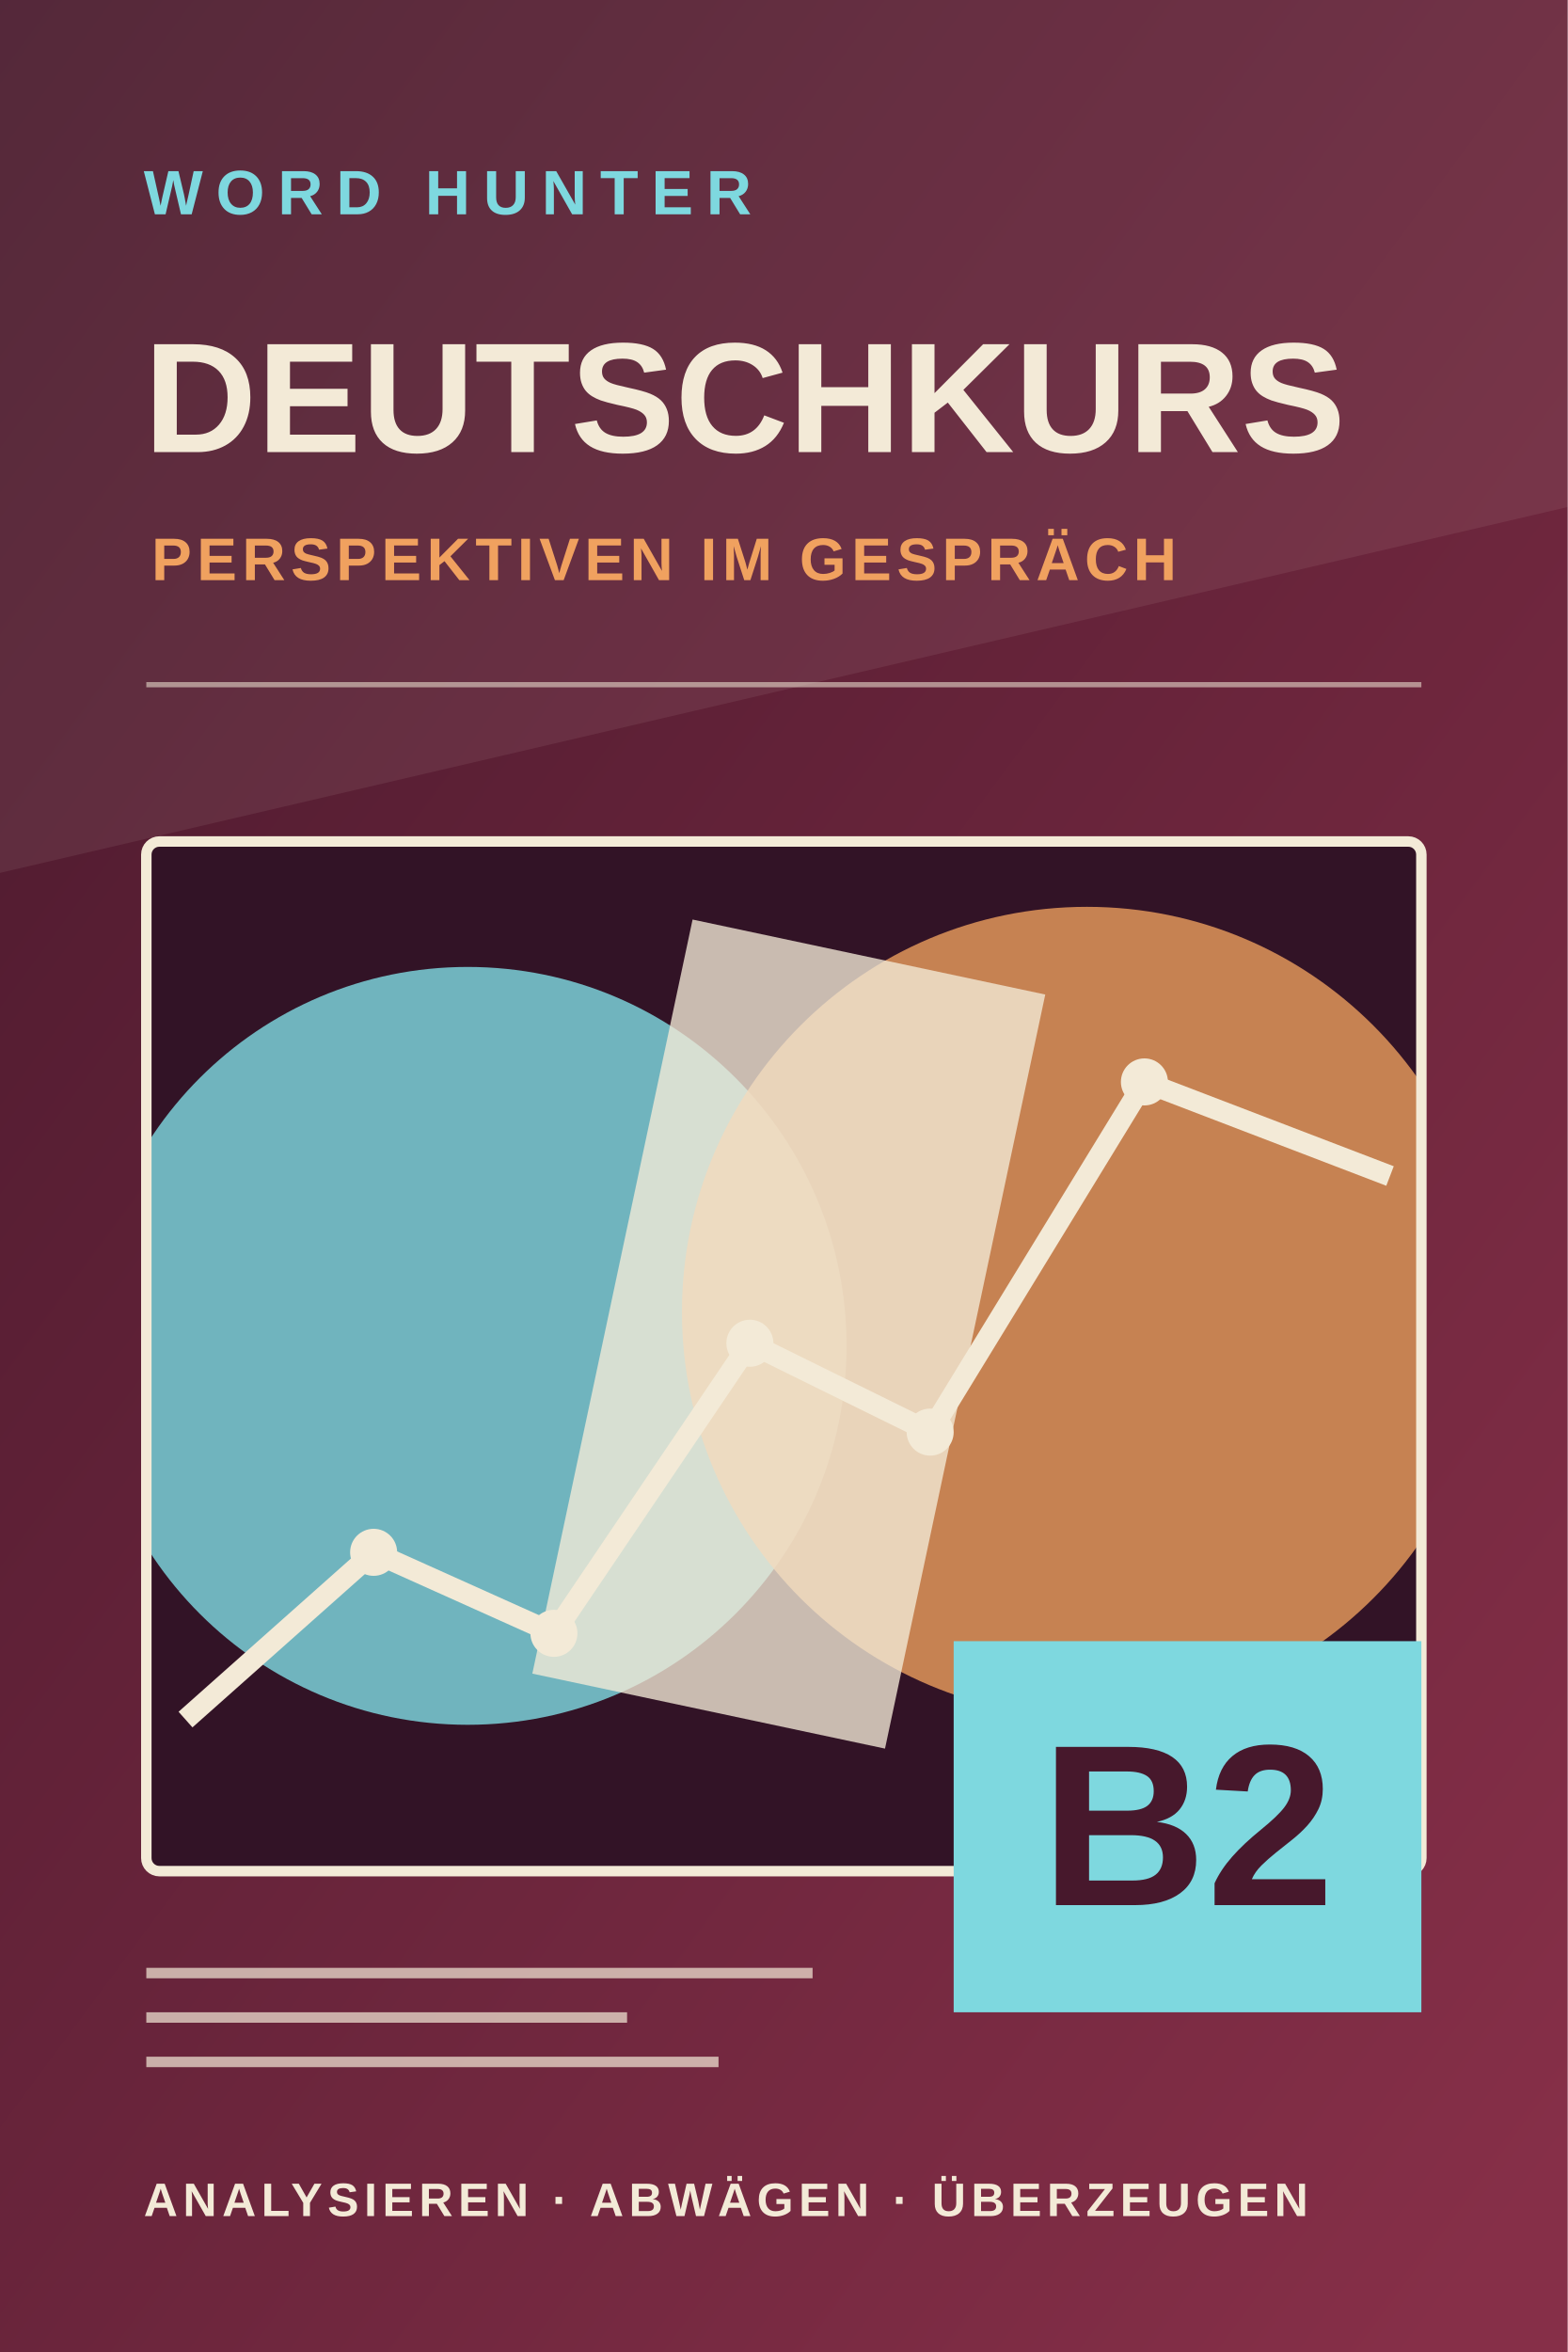
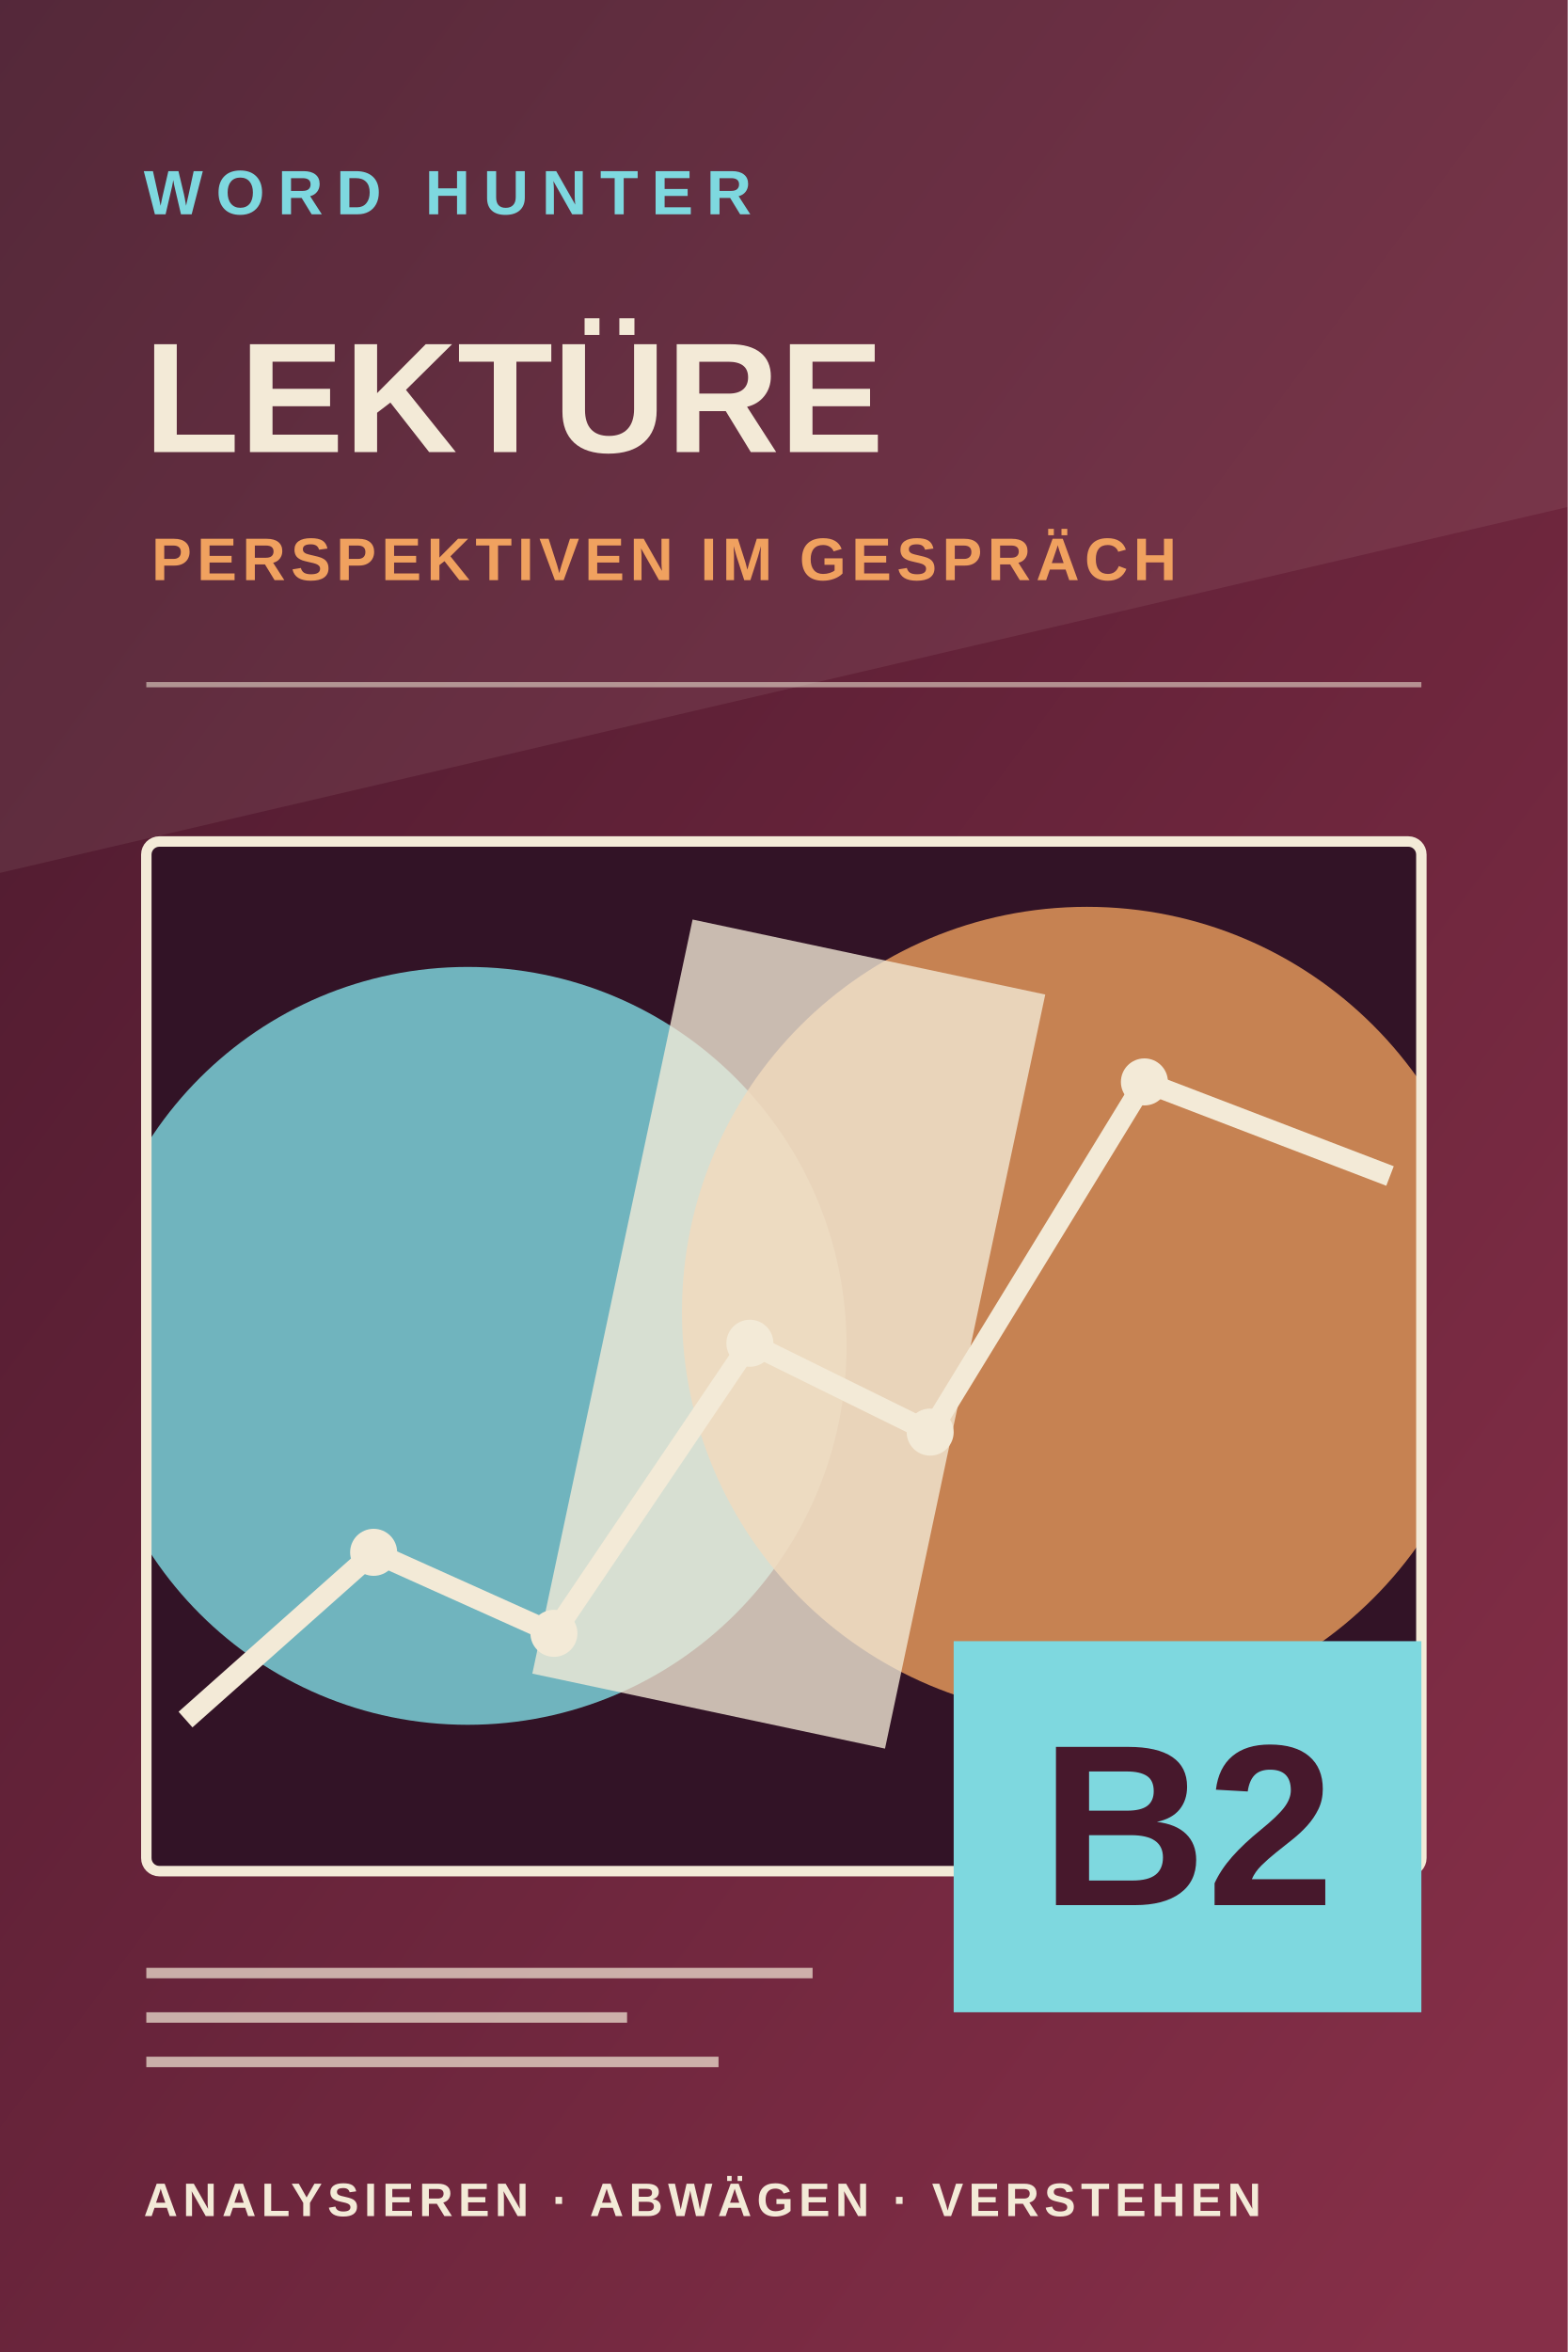
<svg xmlns="http://www.w3.org/2000/svg" viewBox="0 0 600 900" role="img" aria-labelledby="title desc">
  <defs>
    <linearGradient id="wine" x1="0" y1="0" x2="0.9" y2="1">
      <stop offset="0" stop-color="#47182c" />
      <stop offset="1" stop-color="#862f48" />
    </linearGradient>
    <clipPath id="frame">
      <rect x="56" y="322" width="488" height="394" rx="5" />
    </clipPath>
  </defs>
  <rect width="600" height="900" fill="url(#wine)" />
  <path d="M0 0H600V194L0 334Z" fill="#f3ead7" opacity=".08" />
  <text x="55" y="82" fill="#7ed8df" font-family="Arial, Helvetica, sans-serif" font-size="24" font-weight="700" letter-spacing="5">WORD HUNTER</text>
-   <text x="55" y="173" fill="#f3ead7" font-family="Arial, Helvetica, sans-serif" font-size="60" font-weight="900">DEUTSCHKURS</text>
+   <text x="55" y="173" fill="#f3ead7" font-family="Arial, Helvetica, sans-serif" font-size="60" font-weight="900">LEKTÜRE</text>
  <text x="58" y="222" fill="#f0a15f" font-family="Arial, Helvetica, sans-serif" font-size="23" font-weight="700" letter-spacing="2">PERSPEKTIVEN IM GESPRÄCH</text>
  <rect x="56" y="261" width="488" height="2" fill="#f3ead7" opacity=".55" />
  <g clip-path="url(#frame)">
    <rect x="56" y="322" width="488" height="394" fill="#321326" />
    <circle cx="179" cy="515" r="145" fill="#7ed8df" opacity=".82" />
    <circle cx="416" cy="502" r="155" fill="#f0a15f" opacity=".78" />
    <rect x="233" y="363" width="138" height="295" transform="rotate(12 302 510)" fill="#f3ead7" opacity=".78" />
    <path d="M71 658L143 594L212 625L287 514L356 548L438 414L532 450" fill="none" stroke="#f3ead7" stroke-width="8" stroke-linejoin="round" />
    <g fill="#f3ead7">
      <circle cx="143" cy="594" r="9" />
      <circle cx="212" cy="625" r="9" />
      <circle cx="287" cy="514" r="9" />
      <circle cx="356" cy="548" r="9" />
      <circle cx="438" cy="414" r="9" />
    </g>
  </g>
  <rect x="56" y="322" width="488" height="394" rx="5" fill="none" stroke="#f3ead7" stroke-width="4" />
  <g transform="translate(365 628)">
    <rect width="179" height="142" fill="#7ed8df" />
    <text x="89.5" y="101" text-anchor="middle" fill="#47182c" font-family="Arial, Helvetica, sans-serif" font-size="88" font-weight="900">B2</text>
  </g>
  <g fill="#f3ead7" opacity=".7">
    <rect x="56" y="753" width="255" height="4" />
    <rect x="56" y="770" width="184" height="4" />
    <rect x="56" y="787" width="219" height="4" />
  </g>
-   <text x="55" y="848" fill="#f3ead7" font-family="Arial, Helvetica, sans-serif" font-size="18" font-weight="700" letter-spacing="2">ANALYSIEREN · ABWÄGEN · ÜBERZEUGEN</text>
+   <text x="55" y="848" fill="#f3ead7" font-family="Arial, Helvetica, sans-serif" font-size="18" font-weight="700" letter-spacing="2">ANALYSIEREN · ABWÄGEN · VERSTEHEN</text>
</svg>
